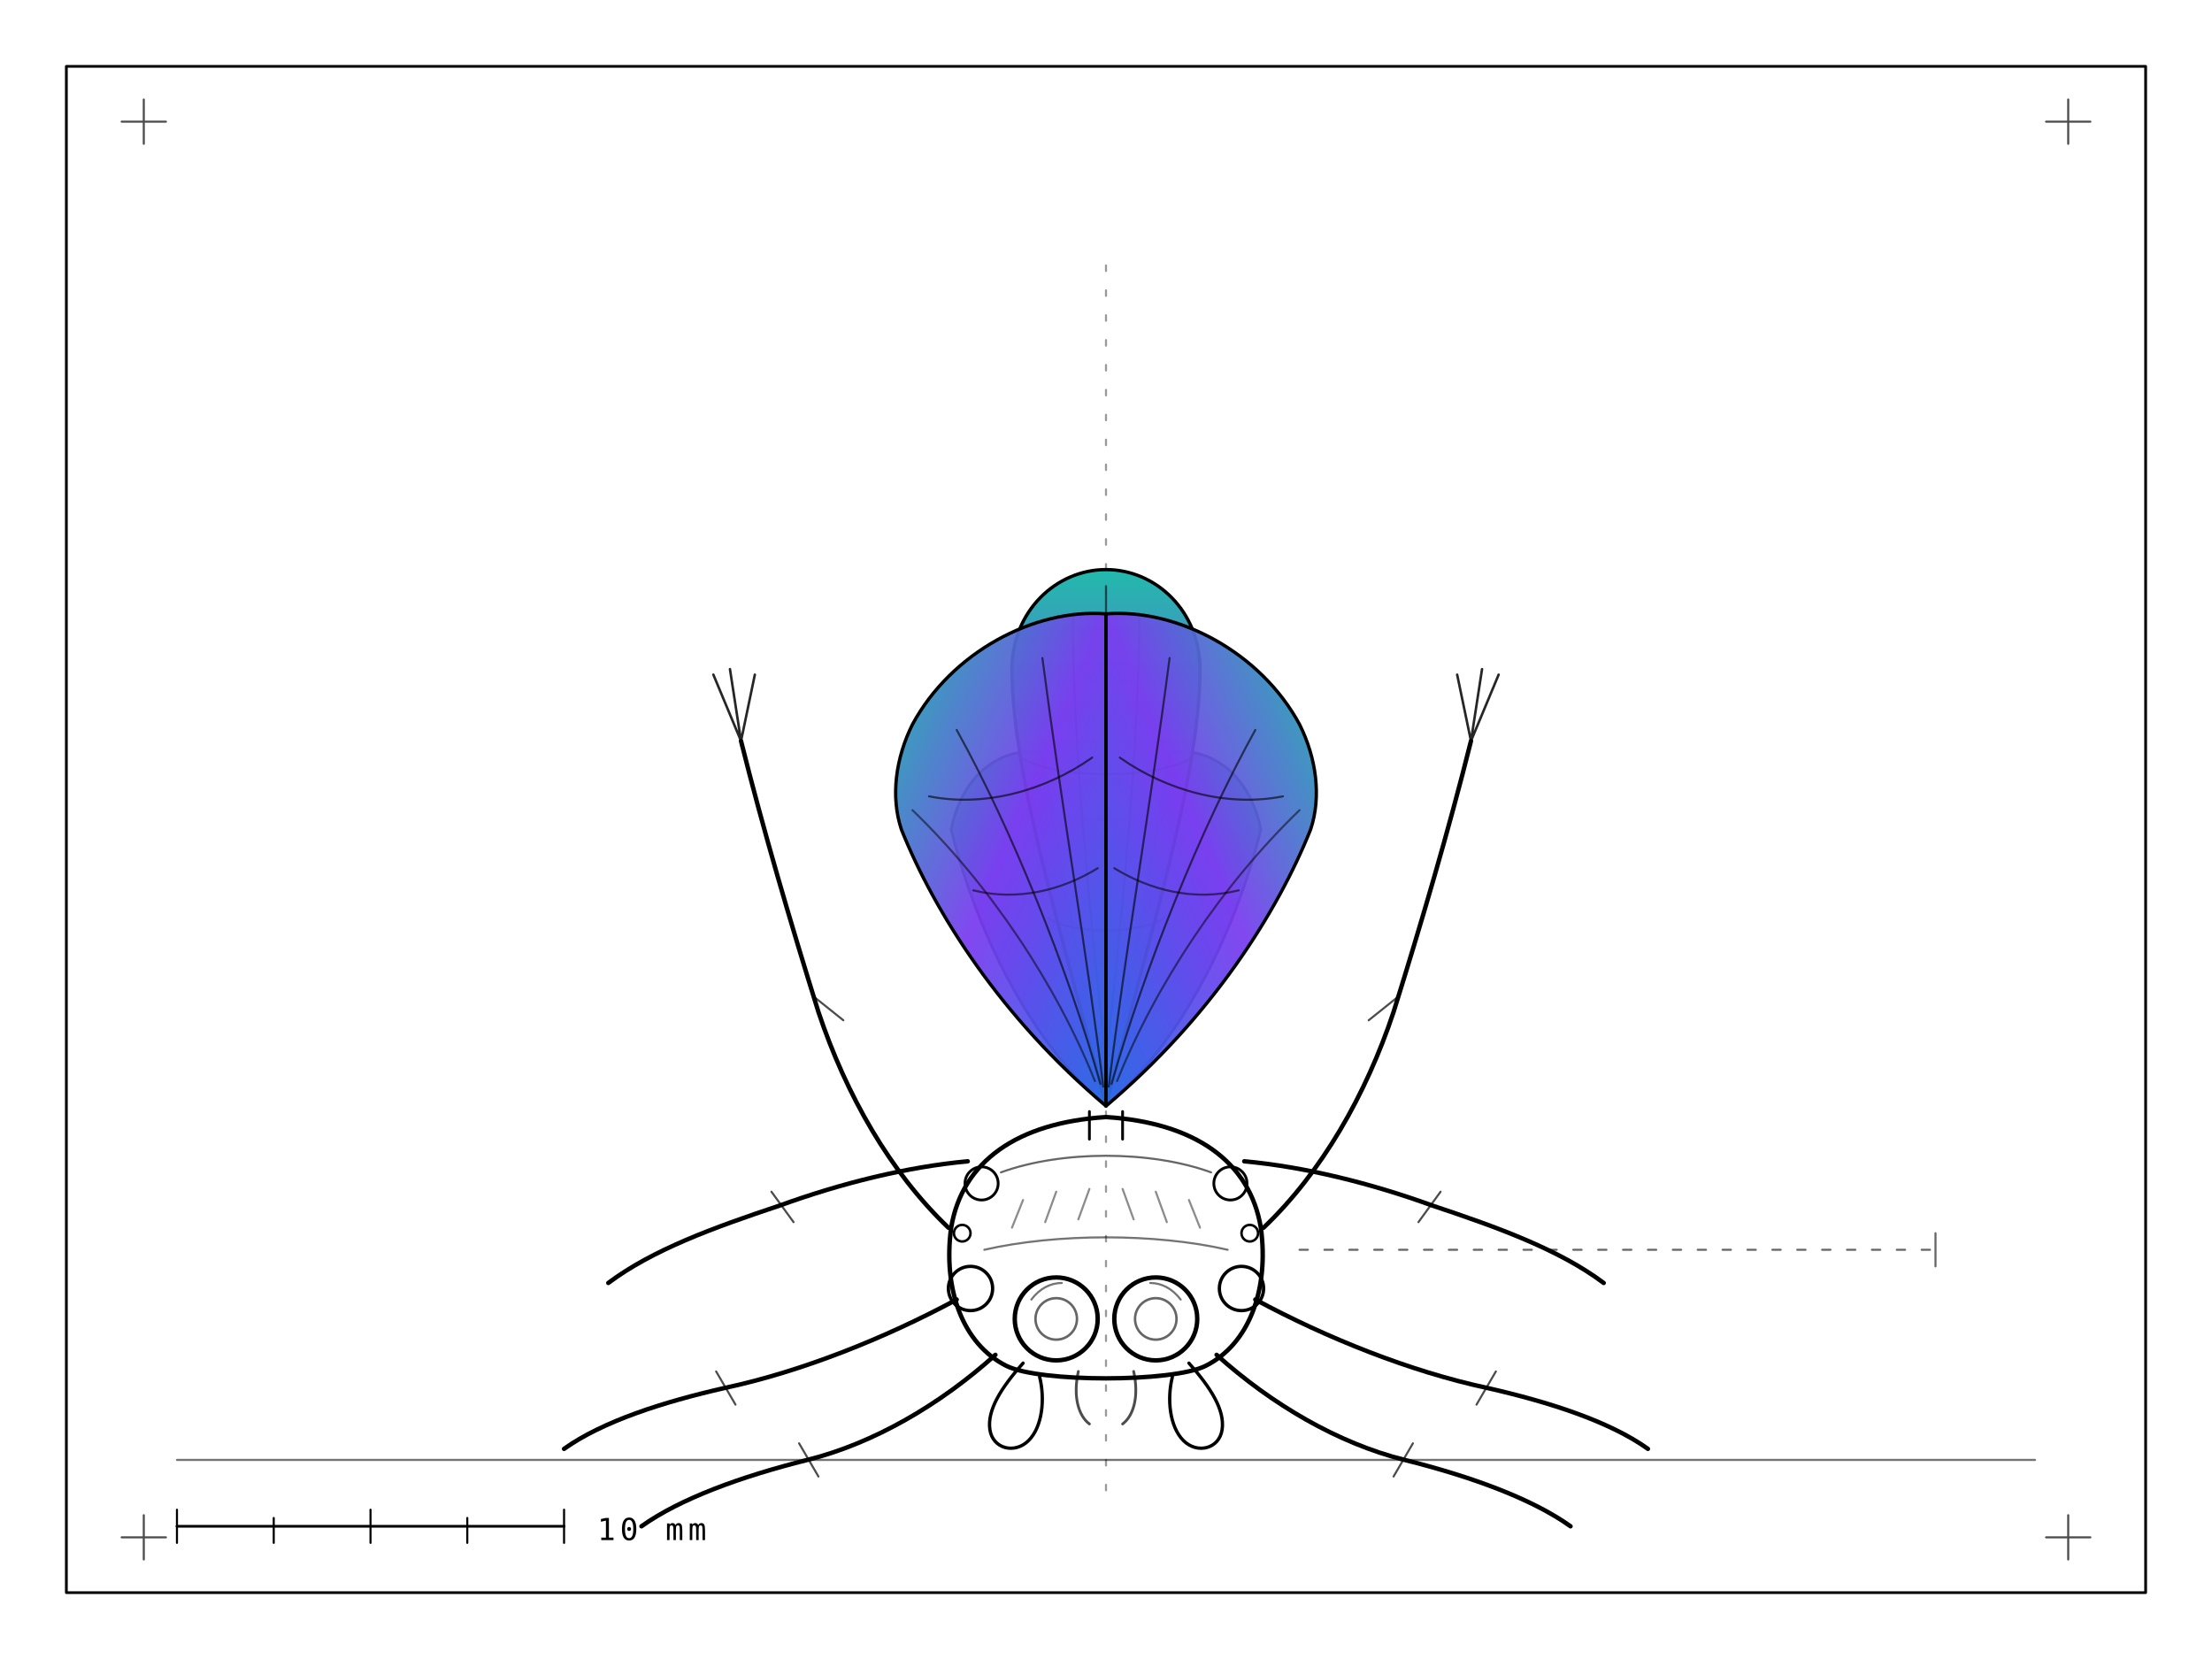
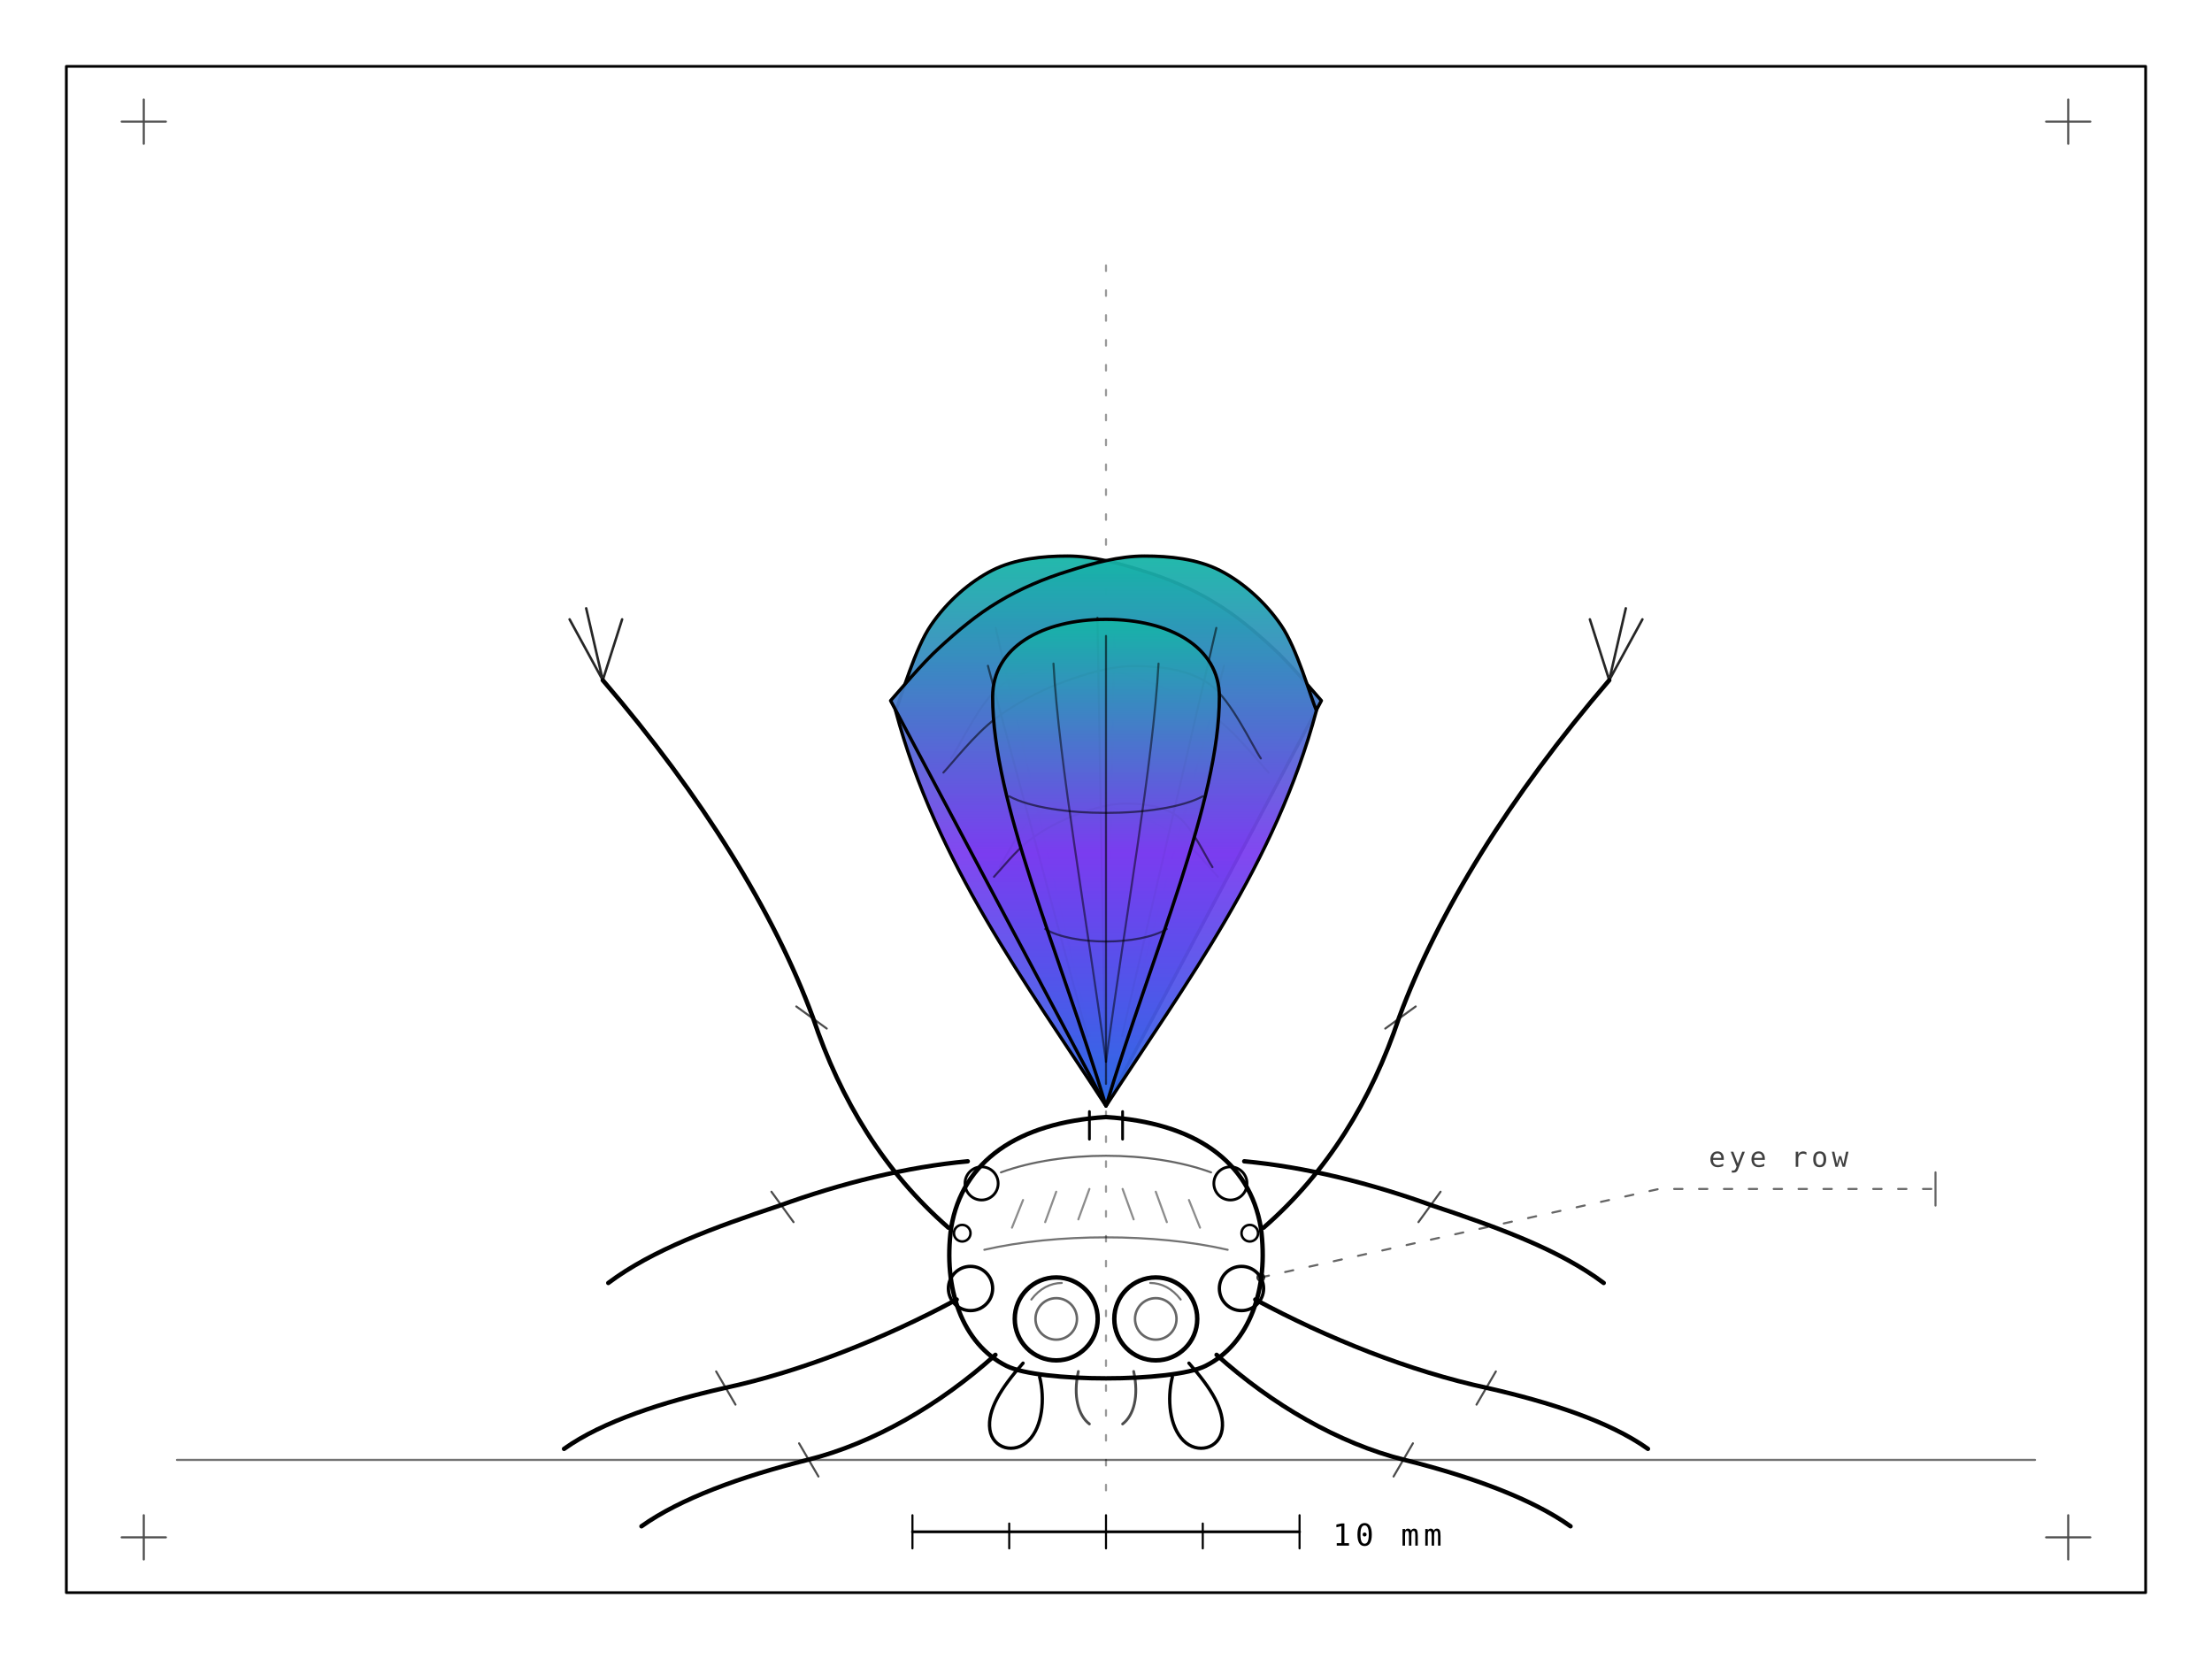
<svg xmlns="http://www.w3.org/2000/svg" viewBox="0 0 800 600" width="800" height="600" role="img" fill="none" stroke-linecap="round" stroke-linejoin="round">
  <defs>
    <linearGradient id="irid-centre" x1="0.5" y1="1" x2="0.5" y2="0">
      <stop offset="0" stop-color="#2B6BE4" />
      <stop offset="0.52" stop-color="#7A3CF0" />
      <stop offset="1" stop-color="#14B6A6" />
    </linearGradient>
-     <linearGradient id="irid-left" x1="1" y1="1" x2="0" y2="0">
+     <linearGradient id="irid-blade" x1="0.5" y1="1" x2="0.5" y2="0">
      <stop offset="0" stop-color="#2B6BE4" />
-       <stop offset="0.5" stop-color="#7A3CF0" />
-       <stop offset="1" stop-color="#14B6A6" />
-     </linearGradient>
-     <linearGradient id="irid-right" x1="0" y1="1" x2="1" y2="0">
-       <stop offset="0" stop-color="#2B6BE4" />
-       <stop offset="0.5" stop-color="#7A3CF0" />
+       <stop offset="0.46" stop-color="#7A3CF0" />
      <stop offset="1" stop-color="#14B6A6" />
    </linearGradient>
  </defs>
  <g id="plate-rules" stroke="currentColor">
    <rect x="24" y="24" width="752" height="552" stroke-width="1" />
    <path d="M400 96 L400 540" stroke-width="0.75" stroke-dasharray="2 7" opacity="0.4" />
    <path d="M64 528 L736 528" stroke-width="0.75" opacity="0.55" />
-     <path d="M64 552 L204 552" stroke-width="1" />
-     <path d="M64 546 L64 558 M99 549 L99 558 M134 546 L134 558 M169 549 L169 558 M204 546 L204 558" stroke-width="0.75" />
-     <text x="216" y="557" fill="currentColor" stroke="none" font-family="ui-monospace, 'IBM Plex Mono', monospace" font-size="11" letter-spacing="1.6">10 mm</text>
-     <path d="M470 452 L700 452" stroke-width="0.75" stroke-dasharray="3 6" opacity="0.6" />
-     <path d="M700 446 L700 458" stroke-width="0.75" opacity="0.6" />
+     <path d="M330 554 L470 554" stroke-width="1" />
+     <path d="M330 548 L330 560 M365 551 L365 560 M400 548 L400 560 M435 551 L435 560 M470 548 L470 560" stroke-width="0.75" />
+     <text x="482" y="559" fill="currentColor" stroke="none" font-family="ui-monospace, 'IBM Plex Mono', monospace" font-size="11" letter-spacing="1.6">10 mm</text>
+     <circle cx="456" cy="462" r="1.6" fill="currentColor" stroke="none" opacity="0.8" />
+     <path d="M456 462 L600 430 L700 430" stroke-width="0.75" stroke-dasharray="3 6" opacity="0.6" />
+     <path d="M700 424 L700 436" stroke-width="0.75" opacity="0.6" />
+     <text x="618" y="422" fill="currentColor" stroke="none" opacity="0.75" font-family="ui-monospace, 'IBM Plex Mono', monospace" font-size="10" letter-spacing="1.4">eye row</text>
    <path d="M44 44 L60 44 M52 36 L52 52" stroke-width="0.75" opacity="0.7" />
    <path d="M740 44 L756 44 M748 36 L748 52" stroke-width="0.75" opacity="0.7" />
    <path d="M44 556 L60 556 M52 548 L52 564" stroke-width="0.75" opacity="0.7" />
    <path d="M740 556 L756 556 M748 548 L748 564" stroke-width="0.75" opacity="0.7" />
  </g>
+   <g id="fan-left" stroke="currentColor" transform-box="fill-box" transform-origin="50% 100%" style="transform-box: fill-box; transform-origin: 50% 100%;">
+     <rect x="200" y="188" width="400" height="212" fill="none" stroke="none" />
+     <path d="M400 400 L477.9 253.4 C475 250.2 466.8 240.2 460.3 234.3              C453.8 228.3 446.6 222.2 438.8 217.6 C431 212.9 422.3 209.2 413.5 206.5              C404.8 203.7 395.2 201.1 386.1 201.1 C377 201.1 367.1 202.1 358.8 206.3              C350.6 210.5 342.5 217.6 336.7 226.1 C330.9 234.5 326.1 251.8 323.9 257              C338.7 312.4 370.9 355.2 400 400 Z" fill="url(#irid-blade)" fill-opacity="0.94" stroke-width="1.2" />
+     <g stroke-width="0.75" opacity="0.55">
+       <path d="M406.7 374.9 L442.7 240.8" />
+       <path d="M400.5 374 L403.1 223.4" />
+       <path d="M394.2 374.7 L360.1 227.1" />
+       <path d="M440.5 317.1 C438.3 314.8 432.5 307.5 427.6 303.8 C422.7 300.1 416.9 297 411.1 294.8                C405.2 292.6 398.5 290.5 392.3 290.6 C386.2 290.7 379.1 291.5 373.9 295.4                C368.8 299.2 363.6 310.5 361.5 313.6" />
+       <path d="M458.8 279.4 C455.7 276.1 447.3 265.4 440.1 260 C433 254.6 424.6 250.1 416.1 246.9                C407.5 243.7 397.9 240.7 388.9 240.9 C379.9 241 369.5 242.2 362.1 247.8                C354.6 253.4 347 269.9 344 274.3" />
+     </g>
+   </g>
+   <g id="fan-right" stroke="currentColor" transform-box="fill-box" transform-origin="50% 100%" style="transform-box: fill-box; transform-origin: 50% 100%;">
+     <rect x="200" y="188" width="400" height="212" fill="none" stroke="none" />
+     <path d="M400 400 L322.1 253.4 C325 250.2 333.2 240.2 339.7 234.3              C346.2 228.3 353.4 222.2 361.2 217.6 C369 212.9 377.7 209.2 386.5 206.5              C395.2 203.7 404.8 201.1 413.9 201.1 C423 201.1 432.9 202.1 441.2 206.3              C449.4 210.5 457.5 217.6 463.3 226.1 C469.1 234.5 473.9 251.8 476.1 257              C461.3 312.4 429.1 355.2 400 400 Z" fill="url(#irid-blade)" fill-opacity="0.94" stroke-width="1.2" />
+     <g stroke-width="0.75" opacity="0.55">
+       <path d="M393.3 374.9 L357.3 240.8" />
+       <path d="M399.5 374 L396.9 223.4" />
+       <path d="M405.8 374.7 L439.9 227.1" />
+       <path d="M359.5 317.1 C361.7 314.8 367.5 307.5 372.4 303.8 C377.3 300.1 383.1 297 388.9 294.8                C394.8 292.6 401.5 290.5 407.7 290.6 C413.8 290.7 420.9 291.5 426.1 295.4                C431.2 299.2 436.4 310.5 438.5 313.6" />
+       <path d="M341.2 279.4 C344.3 276.1 352.7 265.4 359.9 260 C367 254.6 375.4 250.1 383.9 246.9                C392.5 243.7 402.1 240.7 411.1 240.9 C420.1 241 430.5 242.2 437.9 247.8                C445.4 253.4 453 269.9 456 274.3" />
+     </g>
+   </g>
  <g id="fan-centre" stroke="currentColor">
-     <path d="M400 400 C392 356 382 306 377 272 C362 270 348 280 344 300              C354 340 374 378 400 400 Z" fill="url(#irid-left)" fill-opacity="0.9" stroke-width="1" />
-     <path d="M400 400 C408 356 418 306 423 272 C438 270 452 280 456 300              C446 340 426 378 400 400 Z" fill="url(#irid-right)" fill-opacity="0.9" stroke-width="1" />
-     <path d="M400 400 C386 344 366 282 366 242 C366 221 382 206 400 206              C418 206 434 221 434 242 C434 282 414 344 400 400 Z" fill="url(#irid-centre)" fill-opacity="0.94" stroke-width="1.2" />
-     <path d="M400 392 L400 212" stroke-width="0.75" opacity="0.6" />
-     <path d="M400 384 C394 330 388 268 388 222" stroke-width="0.75" opacity="0.5" />
-     <path d="M400 384 C406 330 412 268 412 222" stroke-width="0.75" opacity="0.5" />
-     <path d="M369 274 C382 282 418 282 431 274" stroke-width="0.75" opacity="0.55" />
-     <path d="M379 332 C388 338 412 338 421 332" stroke-width="0.75" opacity="0.55" />
-   </g>
-   <g id="fan-left" stroke="currentColor" transform-box="fill-box" transform-origin="100% 100%" style="transform-box: fill-box; transform-origin: 100% 100%;">
-     <path d="M400 400 L400 222 C374 220 344 236 330 262 C324 274 322 288 326 300              C338 330 362 368 400 400 Z" fill="url(#irid-left)" fill-opacity="0.94" stroke-width="1.2" />
-     <path d="M399 393 C393 344 384 292 377 238" stroke-width="0.75" opacity="0.6" />
-     <path d="M398 392 C386 350 366 300 346 264" stroke-width="0.75" opacity="0.6" />
-     <path d="M396 391 C382 356 358 320 330 293" stroke-width="0.75" opacity="0.5" />
-     <path d="M336 288 C356 292 378 286 395 274" stroke-width="0.75" opacity="0.6" />
-     <path d="M352 322 C368 326 384 322 397 314" stroke-width="0.75" opacity="0.55" />
-   </g>
-   <g id="fan-right" stroke="currentColor" transform-box="fill-box" transform-origin="0% 100%" style="transform-box: fill-box; transform-origin: 0% 100%;">
-     <path d="M400 400 L400 222 C426 220 456 236 470 262 C476 274 478 288 474 300              C462 330 438 368 400 400 Z" fill="url(#irid-right)" fill-opacity="0.94" stroke-width="1.2" />
-     <path d="M401 393 C407 344 416 292 423 238" stroke-width="0.75" opacity="0.6" />
-     <path d="M402 392 C414 350 434 300 454 264" stroke-width="0.75" opacity="0.6" />
-     <path d="M404 391 C418 356 442 320 470 293" stroke-width="0.75" opacity="0.5" />
-     <path d="M464 288 C444 292 422 286 405 274" stroke-width="0.75" opacity="0.6" />
-     <path d="M448 322 C432 326 416 322 403 314" stroke-width="0.75" opacity="0.55" />
+     <path d="M400 400 C383 344 359 290 359 252 C359 234 377 224 400 224              C423 224 441 234 441 252 C441 290 417 344 400 400 Z" fill="url(#irid-centre)" fill-opacity="0.94" stroke-width="1.2" />
+     <path d="M400 392 L400 230" stroke-width="0.75" opacity="0.6" />
+     <path d="M400 384 C393 332 383 276 381 240" stroke-width="0.75" opacity="0.5" />
+     <path d="M400 384 C407 332 417 276 419 240" stroke-width="0.75" opacity="0.5" />
+     <path d="M365 288 C380 296 420 296 435 288" stroke-width="0.75" opacity="0.55" />
+     <path d="M378 336 C388 342 412 342 422 336" stroke-width="0.75" opacity="0.55" />
  </g>
  <g id="legs" stroke="currentColor" stroke-width="1.6">
    <path d="M360 490 C340 508 316 522 292 528 C268 534 246 542 232 552" />
    <path d="M346 470 C320 484 290 496 262 502 C240 507 218 514 204 524" />
-     <path d="M343 444 C322 424 306 396 296 366 C286 334 276 300 268 268" />
+     <path d="M343 444 C320 424 304 398 294 368 C280 330 254 288 218 246" />
    <path d="M350 420 C328 422 304 428 282 436 C258 444 236 452 220 464" />
    <path d="M440 490 C460 508 484 522 508 528 C532 534 554 542 568 552" />
    <path d="M454 470 C480 484 510 496 538 502 C560 507 582 514 596 524" />
-     <path d="M457 444 C478 424 494 396 504 366 C514 334 524 300 532 268" />
+     <path d="M457 444 C480 424 496 398 506 368 C520 330 546 288 582 246" />
    <path d="M450 420 C472 422 496 428 518 436 C542 444 564 452 580 464" />
    <g stroke-width="0.9" opacity="0.85">
-       <path d="M268 268 L258 244 M268 268 L264 242 M268 268 L273 244" />
-       <path d="M532 268 L542 244 M532 268 L536 242 M532 268 L527 244" />
+       <path d="M218 246 L206 224 M218 246 L212 220 M218 246 L225 224" />
+       <path d="M582 246 L594 224 M582 246 L588 220 M582 246 L575 224" />
    </g>
    <g stroke-width="0.75" opacity="0.7">
-       <path d="M289 522 L296 534 M259 496 L266 508 M295 361 L305 369 M279 431 L287 442" />
-       <path d="M511 522 L504 534 M541 496 L534 508 M505 361 L495 369 M521 431 L513 442" />
+       <path d="M289 522 L296 534 M259 496 L266 508 M288 364 L299 372 M279 431 L287 442" />
+       <path d="M511 522 L504 534 M541 496 L534 508 M512 364 L501 372 M521 431 L513 442" />
    </g>
  </g>
  <g id="body" stroke="currentColor">
    <path d="M394 402 L394 412 M406 402 L406 412" stroke-width="1" />
    <path d="M400 404 C432 406 452 420 456 444 C459 466 452 486 436 494              C424 500 376 500 364 494 C348 486 341 466 344 444              C348 420 368 406 400 404 Z" stroke-width="1.6" />
    <path d="M362 424 C384 416 416 416 438 424" stroke-width="0.75" opacity="0.6" />
    <path d="M356 452 C382 446 418 446 444 452" stroke-width="0.75" opacity="0.55" />
    <g stroke-width="0.75" opacity="0.45">
      <path d="M370 434 L366 444 M382 431 L378 442 M394 430 L390 441                M406 430 L410 441 M418 431 L422 442 M430 434 L434 444" />
    </g>
    <circle cx="382" cy="477" r="15" stroke-width="1.6" />
    <circle cx="418" cy="477" r="15" stroke-width="1.6" />
    <circle cx="382" cy="477" r="7.5" stroke-width="0.9" opacity="0.6" />
    <circle cx="418" cy="477" r="7.5" stroke-width="0.9" opacity="0.6" />
    <g stroke-width="0.75" opacity="0.55">
      <path d="M373 470 C376 466 380 464 384 464" />
      <path d="M427 470 C424 466 420 464 416 464" />
    </g>
    <circle cx="351" cy="466" r="8" stroke-width="1.2" />
    <circle cx="449" cy="466" r="8" stroke-width="1.2" />
    <circle cx="355" cy="428" r="6" stroke-width="1" />
    <circle cx="445" cy="428" r="6" stroke-width="1" />
    <circle cx="348" cy="446" r="3" stroke-width="0.9" />
    <circle cx="452" cy="446" r="3" stroke-width="0.9" />
    <path d="M370 493 C362 502 357 510 358 517 C359 524 367 526 372 521              C377 516 378 506 376 498" stroke-width="1.2" />
    <path d="M430 493 C438 502 443 510 442 517 C441 524 433 526 428 521              C423 516 422 506 424 498" stroke-width="1.2" />
    <path d="M390 496 C388 505 390 512 394 515" stroke-width="1" opacity="0.7" />
    <path d="M410 496 C412 505 410 512 406 515" stroke-width="1" opacity="0.7" />
  </g>
</svg>
